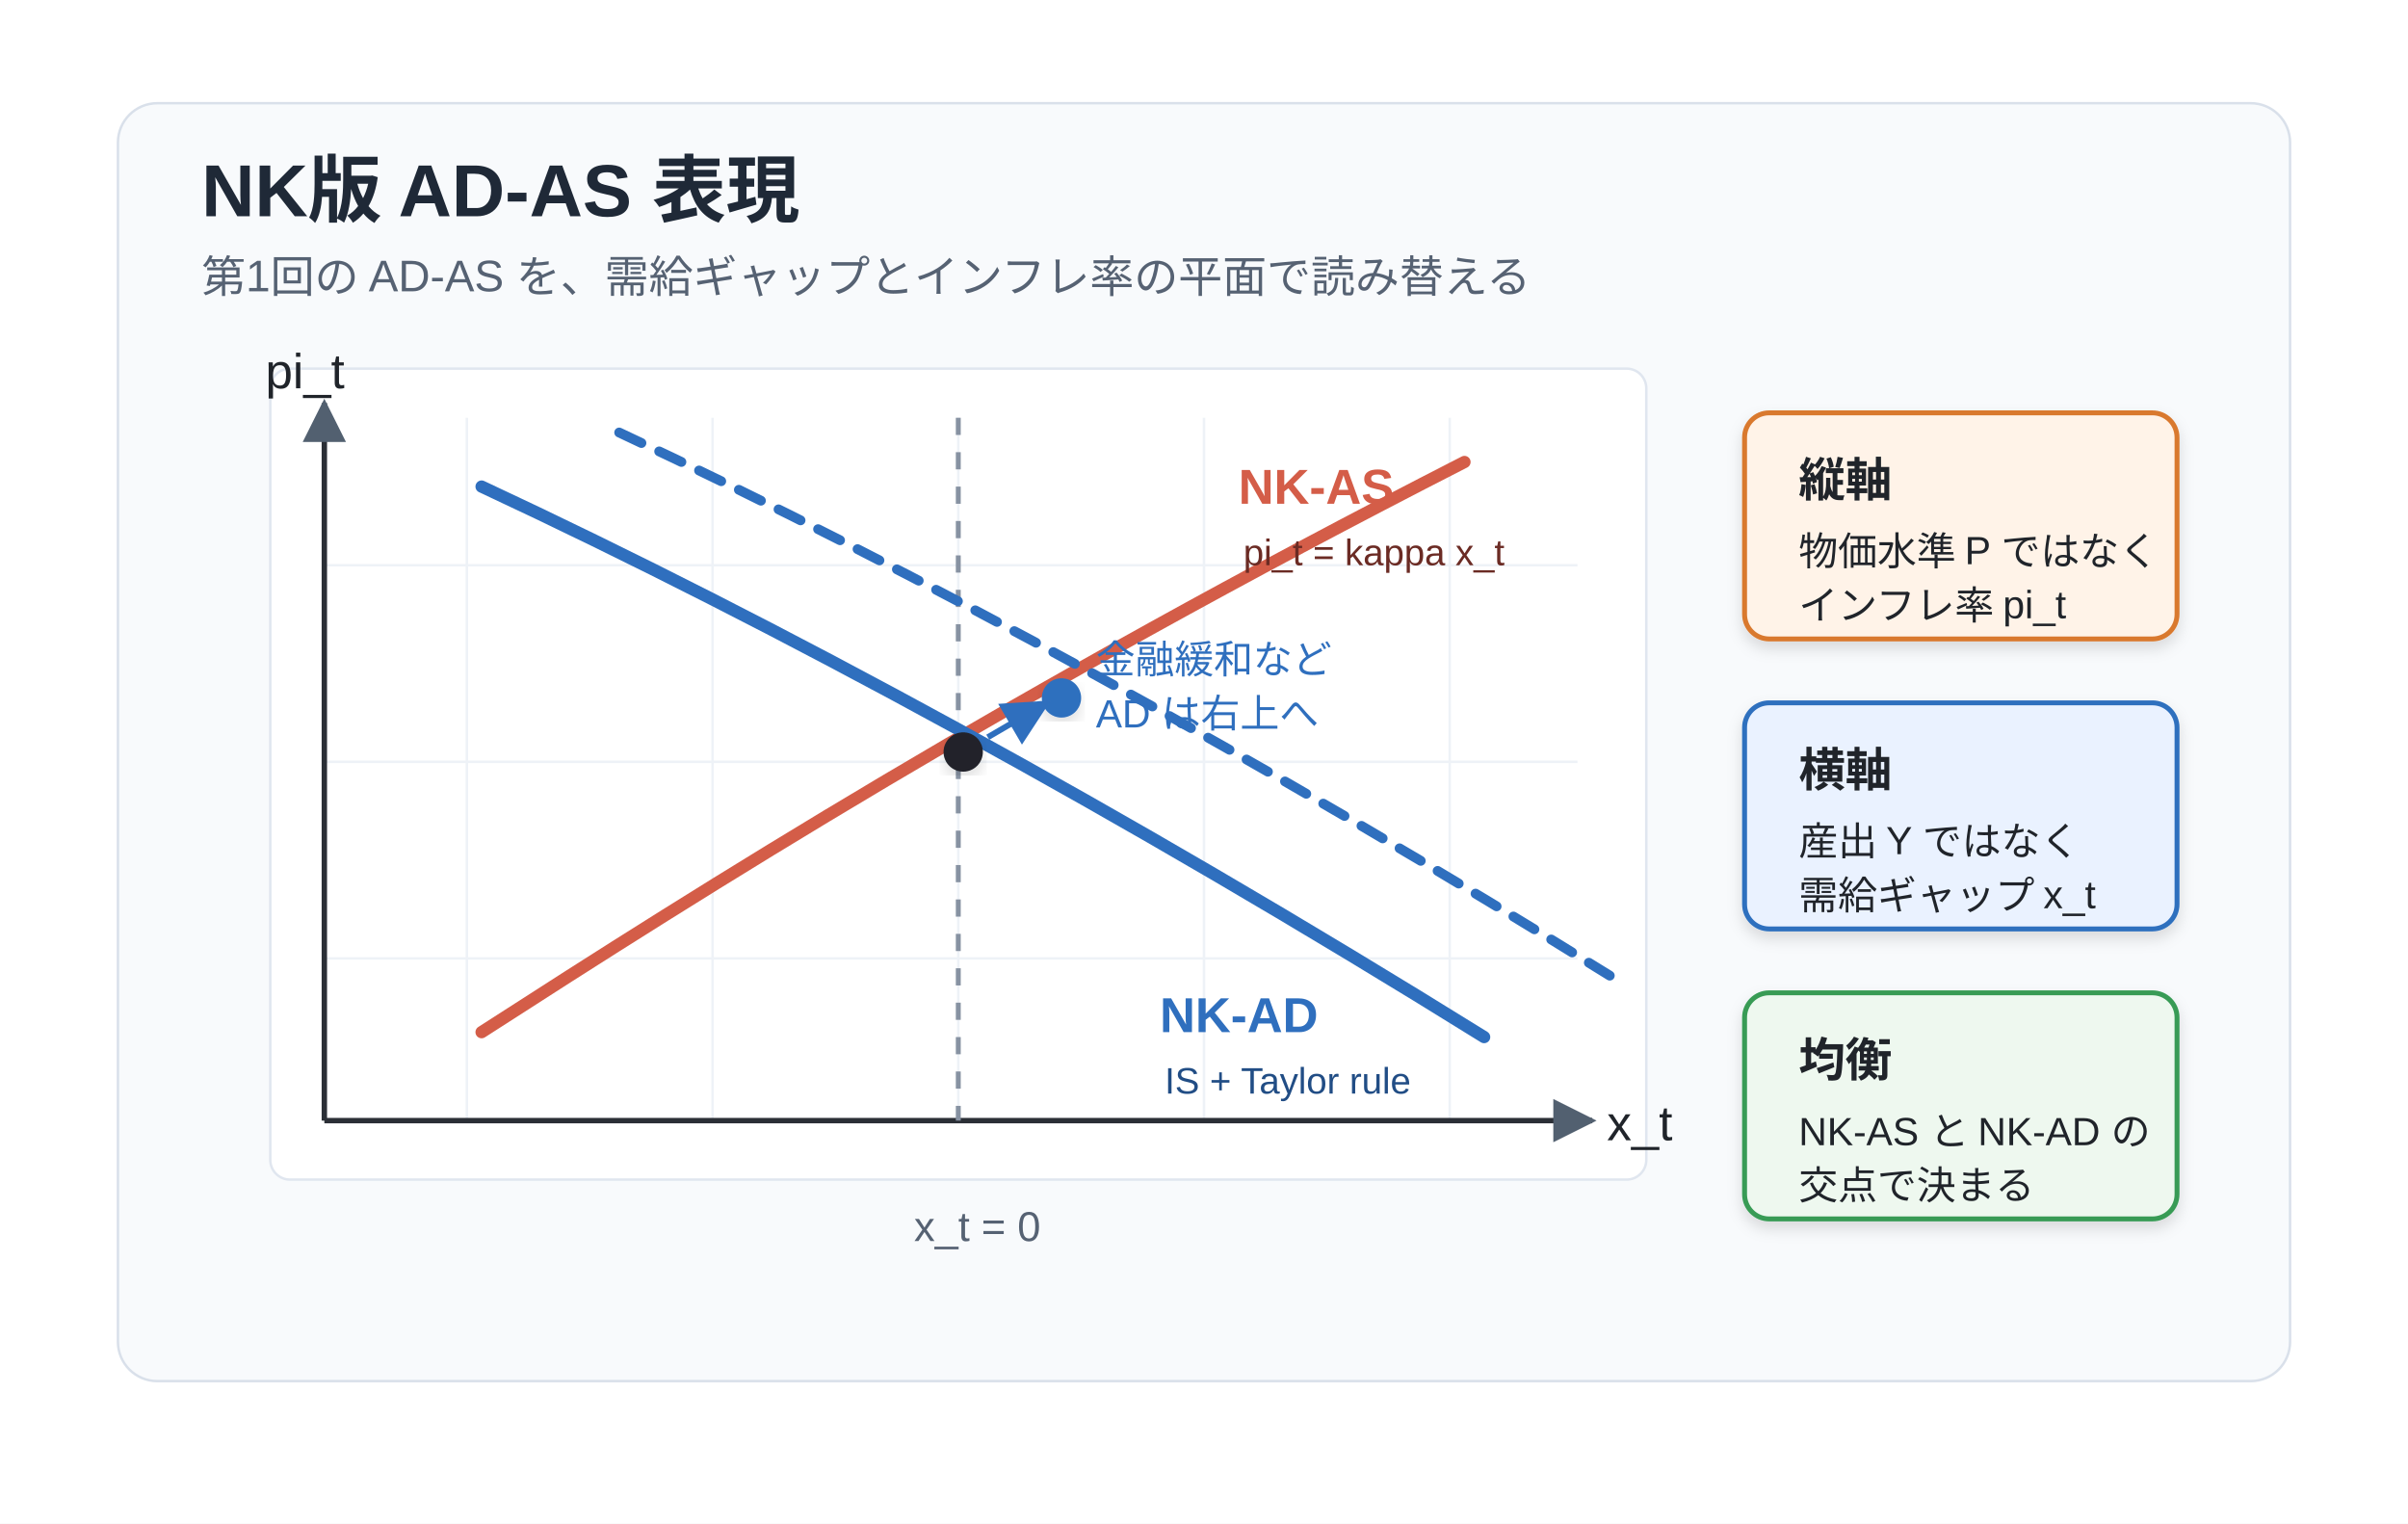
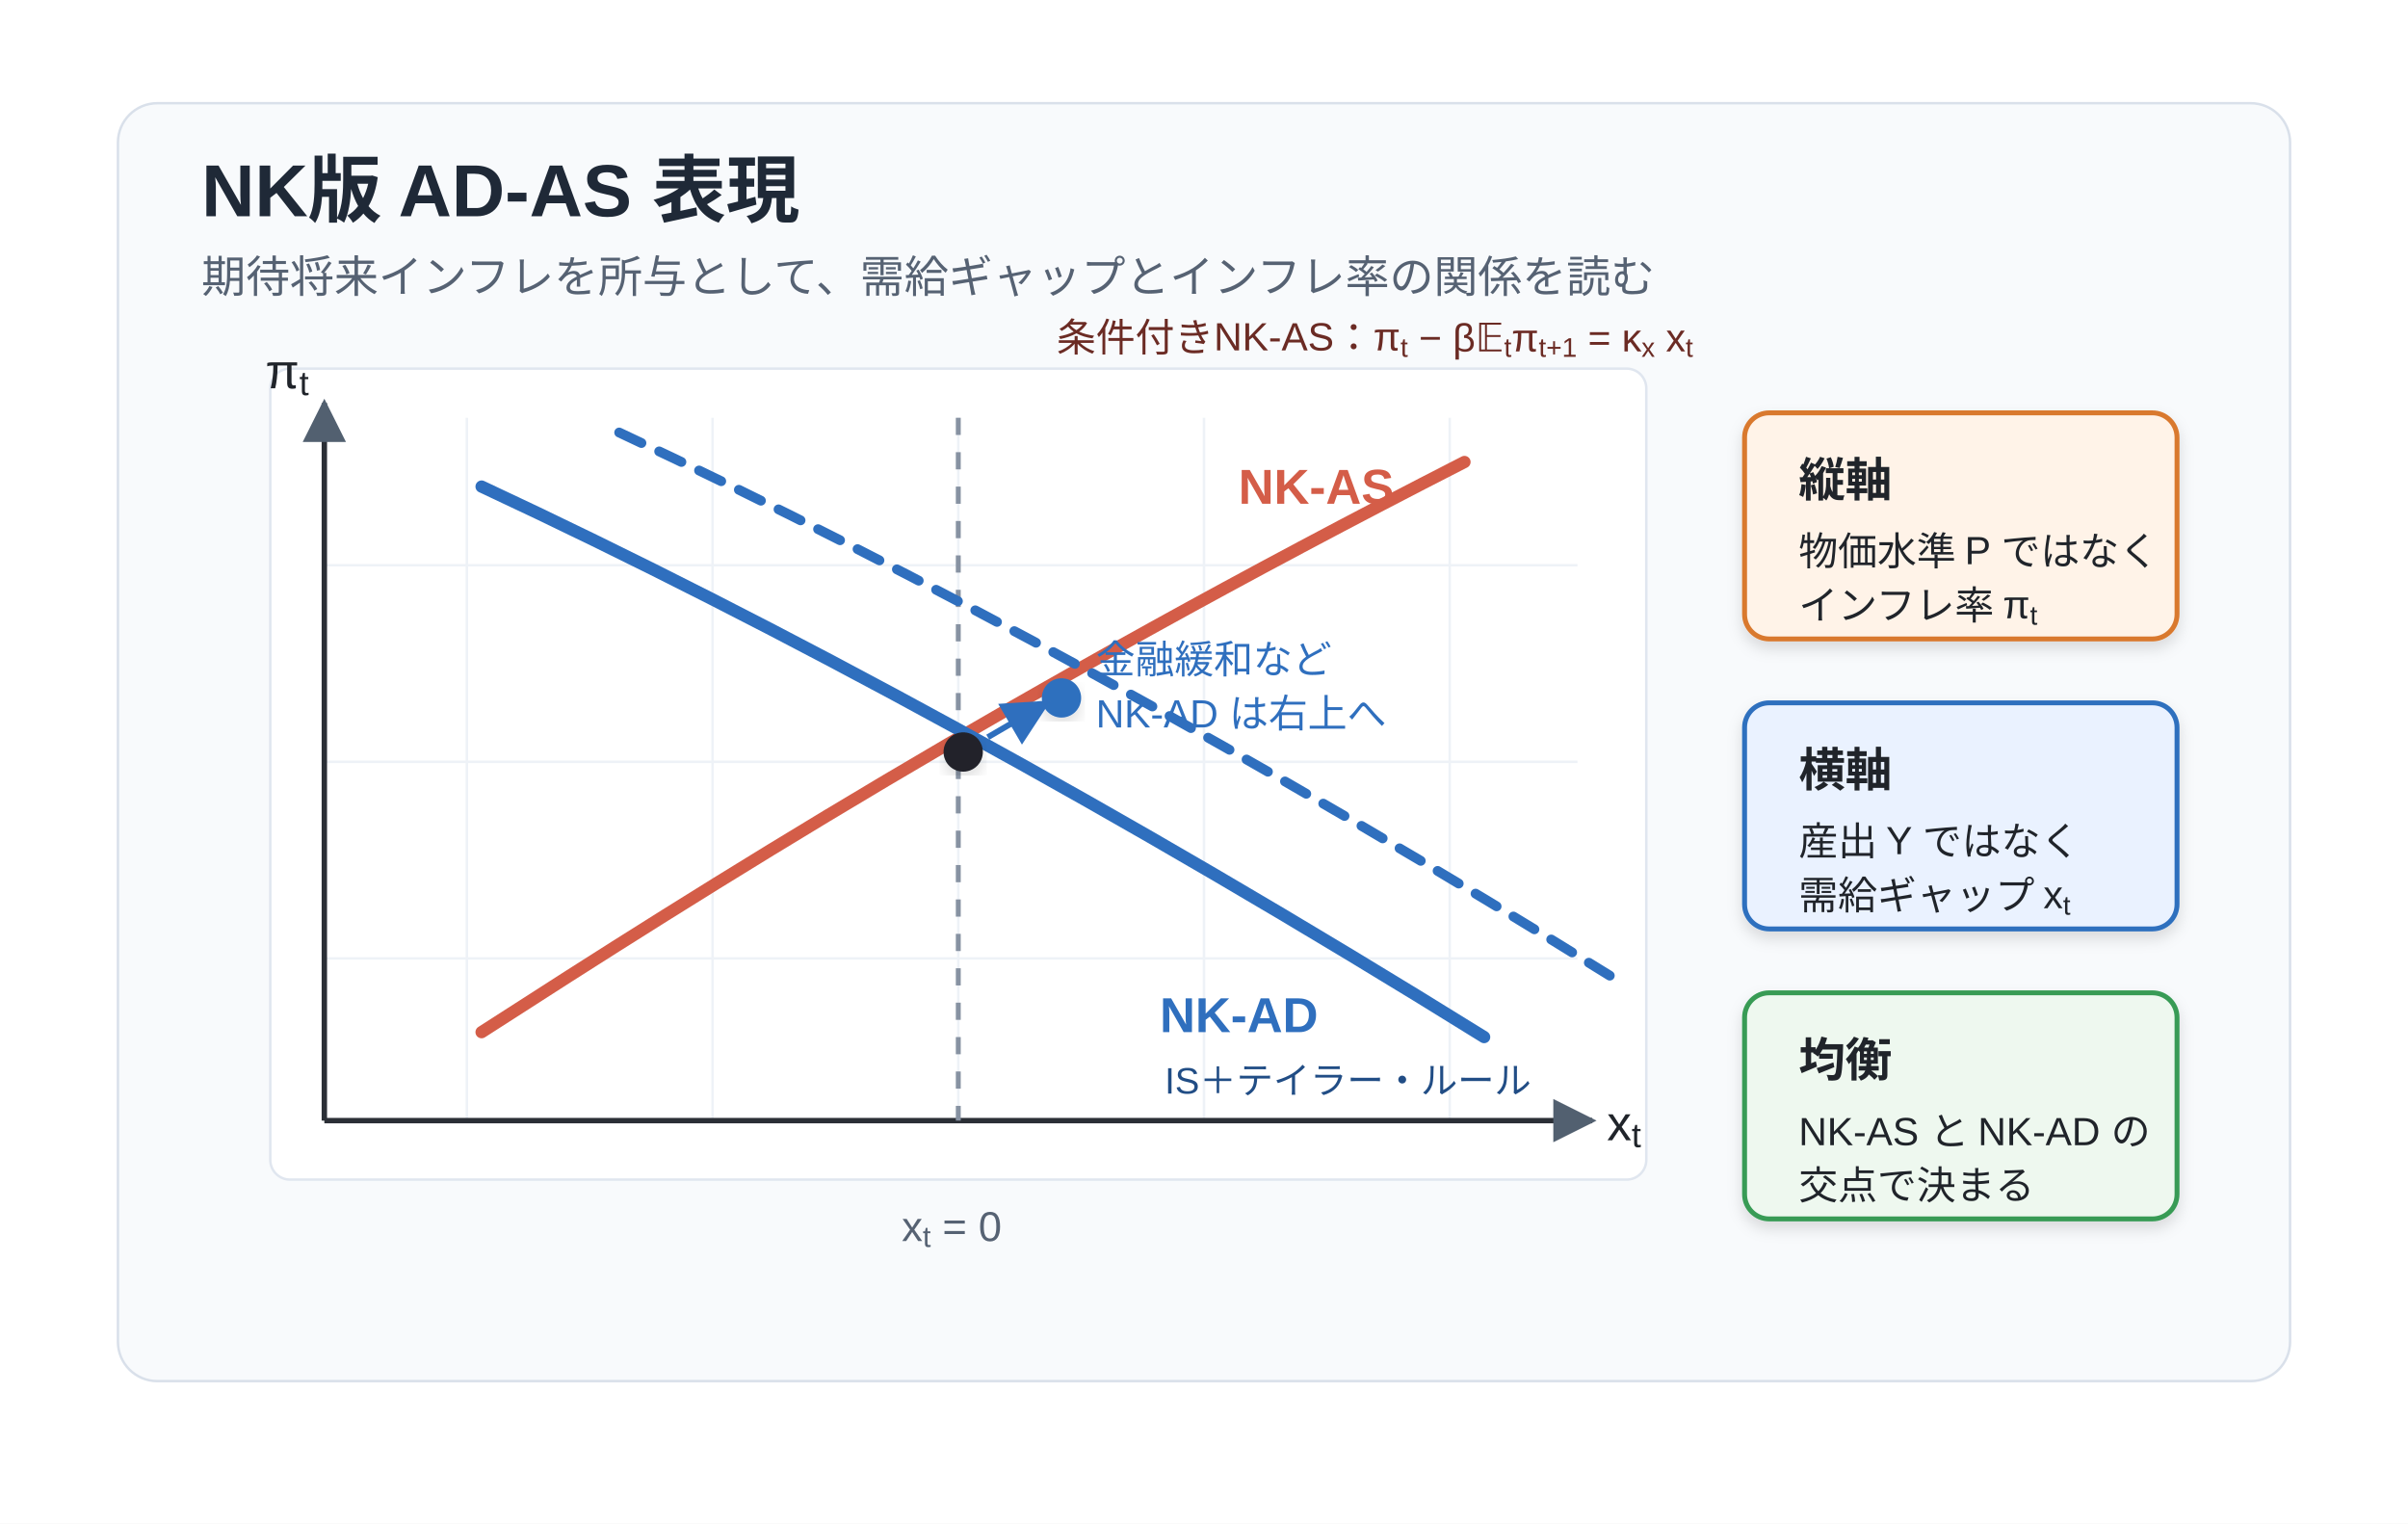
<svg xmlns="http://www.w3.org/2000/svg" width="980" height="620" viewBox="0 0 980 620" role="img" aria-labelledby="title desc">
  <defs>
    <marker id="arrow" viewBox="0 0 10 10" refX="9" refY="5" markerWidth="8" markerHeight="8" orient="auto">
      <path d="M 0 0 L 10 5 L 0 10 z" fill="#526070" />
    </marker>
    <marker id="arrow-blue" viewBox="0 0 10 10" refX="9" refY="5" markerWidth="8" markerHeight="8" orient="auto">
      <path d="M 0 0 L 10 5 L 0 10 z" fill="#2f6fbe" />
    </marker>
    <filter id="shadow" x="-10%" y="-10%" width="120%" height="120%">
      <feDropShadow dx="0" dy="3" stdDeviation="3" flood-color="#000000" flood-opacity="0.13" />
    </filter>
  </defs>
  <rect width="980" height="620" fill="#ffffff" />
  <rect x="48" y="42" width="884" height="520" rx="16" fill="#f8fafc" stroke="#d9e0ea" />
  <g font-family="Arial, 'Hiragino Sans', 'Yu Gothic', sans-serif">
    <text x="82" y="88" font-size="30" font-weight="700" fill="#1f2937">NK版 AD-AS 表現</text>
-     <text x="82" y="119" font-size="18" fill="#566273">第1回の AD-AS を、需給ギャップとインフレ率の平面で読み替える</text>
+     <text x="82" y="119" font-size="18" fill="#566273">期待将来インフレを所与として、需給ギャップとインフレ率の関係を読む</text>
+     <text x="430" y="143" font-size="16" fill="#6b2b24">条件付きNK-AS：π<tspan baseline-shift="sub" font-size="11">t</tspan> − β𝔼<tspan baseline-shift="sub" font-size="11">t</tspan>π<tspan baseline-shift="sub" font-size="11">t+1</tspan> = κ<tspan baseline-shift="sub" font-size="11">x</tspan> x<tspan baseline-shift="sub" font-size="11">t</tspan>
+     </text>
  </g>
  <rect x="110" y="150" width="560" height="330" rx="8" fill="#ffffff" stroke="#e0e6ef" />
  <g stroke="#eef2f7" stroke-width="1">
    <line x1="190" y1="170" x2="190" y2="456" />
    <line x1="290" y1="170" x2="290" y2="456" />
    <line x1="390" y1="170" x2="390" y2="456" />
    <line x1="490" y1="170" x2="490" y2="456" />
    <line x1="590" y1="170" x2="590" y2="456" />
    <line x1="132" y1="230" x2="642" y2="230" />
    <line x1="132" y1="310" x2="642" y2="310" />
    <line x1="132" y1="390" x2="642" y2="390" />
  </g>
  <g stroke="#2b2f36" stroke-width="2.2" fill="none" marker-end="url(#arrow)">
    <line x1="132" y1="456" x2="648" y2="456" />
    <line x1="132" y1="456" x2="132" y2="164" />
  </g>
  <line x1="390" y1="170" x2="390" y2="456" stroke="#8792a2" stroke-width="2" stroke-dasharray="7 7" />
-   <text x="654" y="464" font-family="Arial, 'Hiragino Sans', 'Yu Gothic', sans-serif" font-size="20" fill="#20242a">x_t</text>
-   <text x="108" y="158" font-family="Arial, 'Hiragino Sans', 'Yu Gothic', sans-serif" font-size="20" fill="#20242a">pi_t</text>
-   <text x="372" y="505" font-family="Arial, 'Hiragino Sans', 'Yu Gothic', sans-serif" font-size="17" fill="#566273">x_t = 0</text>
+   <text x="654" y="464" font-family="Arial, 'Hiragino Sans', 'Yu Gothic', sans-serif" font-size="20" fill="#20242a">x<tspan baseline-shift="sub" font-size="14">t</tspan>
+   </text>
+   <text x="108" y="158" font-family="Arial, 'Hiragino Sans', 'Yu Gothic', sans-serif" font-size="20" fill="#20242a">π<tspan baseline-shift="sub" font-size="14">t</tspan>
+   </text>
+   <text x="367" y="505" font-family="Arial, 'Hiragino Sans', 'Yu Gothic', sans-serif" font-size="17" fill="#566273">x<tspan baseline-shift="sub" font-size="12">t</tspan> = 0</text>
  <path d="M 196 420 C 286 362 412 282 596 188" fill="none" stroke="#d45d48" stroke-width="5" stroke-linecap="round" />
  <path d="M 196 198 C 316 254 456 330 604 422" fill="none" stroke="#2f6fbe" stroke-width="5" stroke-linecap="round" />
  <path d="M 252 176 C 372 232 512 308 660 400" fill="none" stroke="#2f6fbe" stroke-width="4" stroke-linecap="round" stroke-dasharray="10 8" />
  <circle cx="392" cy="306" r="8" fill="#20242a" filter="url(#shadow)" />
  <circle cx="432" cy="284" r="8" fill="#2f6fbe" filter="url(#shadow)" />
  <path d="M 402 300 L 426 286" fill="none" stroke="#2f6fbe" stroke-width="2.4" marker-end="url(#arrow-blue)" />
  <g font-family="Arial, 'Hiragino Sans', 'Yu Gothic', sans-serif">
    <text x="504" y="205" font-size="20" font-weight="700" fill="#d45d48">NK-AS</text>
-     <text x="506" y="230" font-size="15" fill="#6b2b24">pi_t = kappa x_t</text>
    <text x="472" y="420" font-size="20" font-weight="700" fill="#2f6fbe">NK-AD</text>
-     <text x="474" y="445" font-size="15" fill="#214d85">IS + Taylor rule</text>
+     <text x="474" y="445" font-size="15" fill="#214d85">IS＋テイラー・ルール</text>
    <text x="446" y="274" font-size="16" fill="#2f6fbe">金融緩和など</text>
-     <text x="446" y="296" font-size="16" fill="#2f6fbe">AD は右上へ</text>
+     <text x="446" y="296" font-size="16" fill="#2f6fbe">NK-AD は右上へ</text>
  </g>
  <g font-family="Arial, 'Hiragino Sans', 'Yu Gothic', sans-serif" filter="url(#shadow)">
    <rect x="710" y="168" width="176" height="92" rx="10" fill="#fff3e8" stroke="#d9792f" stroke-width="2" />
    <rect x="710" y="286" width="176" height="92" rx="10" fill="#eaf2ff" stroke="#2f6fbe" stroke-width="2" />
    <rect x="710" y="404" width="176" height="92" rx="10" fill="#eef8ef" stroke="#379b55" stroke-width="2" />
  </g>
  <g font-family="Arial, 'Hiragino Sans', 'Yu Gothic', sans-serif" fill="#20242a">
    <text x="732" y="202" font-size="19" font-weight="700">縦軸</text>
    <text x="732" y="230" font-size="16">物価水準 P ではなく</text>
-     <text x="732" y="252" font-size="16">インフレ率 pi_t</text>
+     <text x="732" y="252" font-size="16">インフレ率 π<tspan baseline-shift="sub" font-size="11">t</tspan>
+     </text>
    <text x="732" y="320" font-size="19" font-weight="700">横軸</text>
    <text x="732" y="348" font-size="16">産出 Y ではなく</text>
-     <text x="732" y="370" font-size="16">需給ギャップ x_t</text>
+     <text x="732" y="370" font-size="16">需給ギャップ x<tspan baseline-shift="sub" font-size="11">t</tspan>
+     </text>
    <text x="732" y="438" font-size="19" font-weight="700">均衡</text>
    <text x="732" y="466" font-size="16">NK-AS と NK-AD の</text>
    <text x="732" y="488" font-size="16">交点で決まる</text>
  </g>
</svg>
